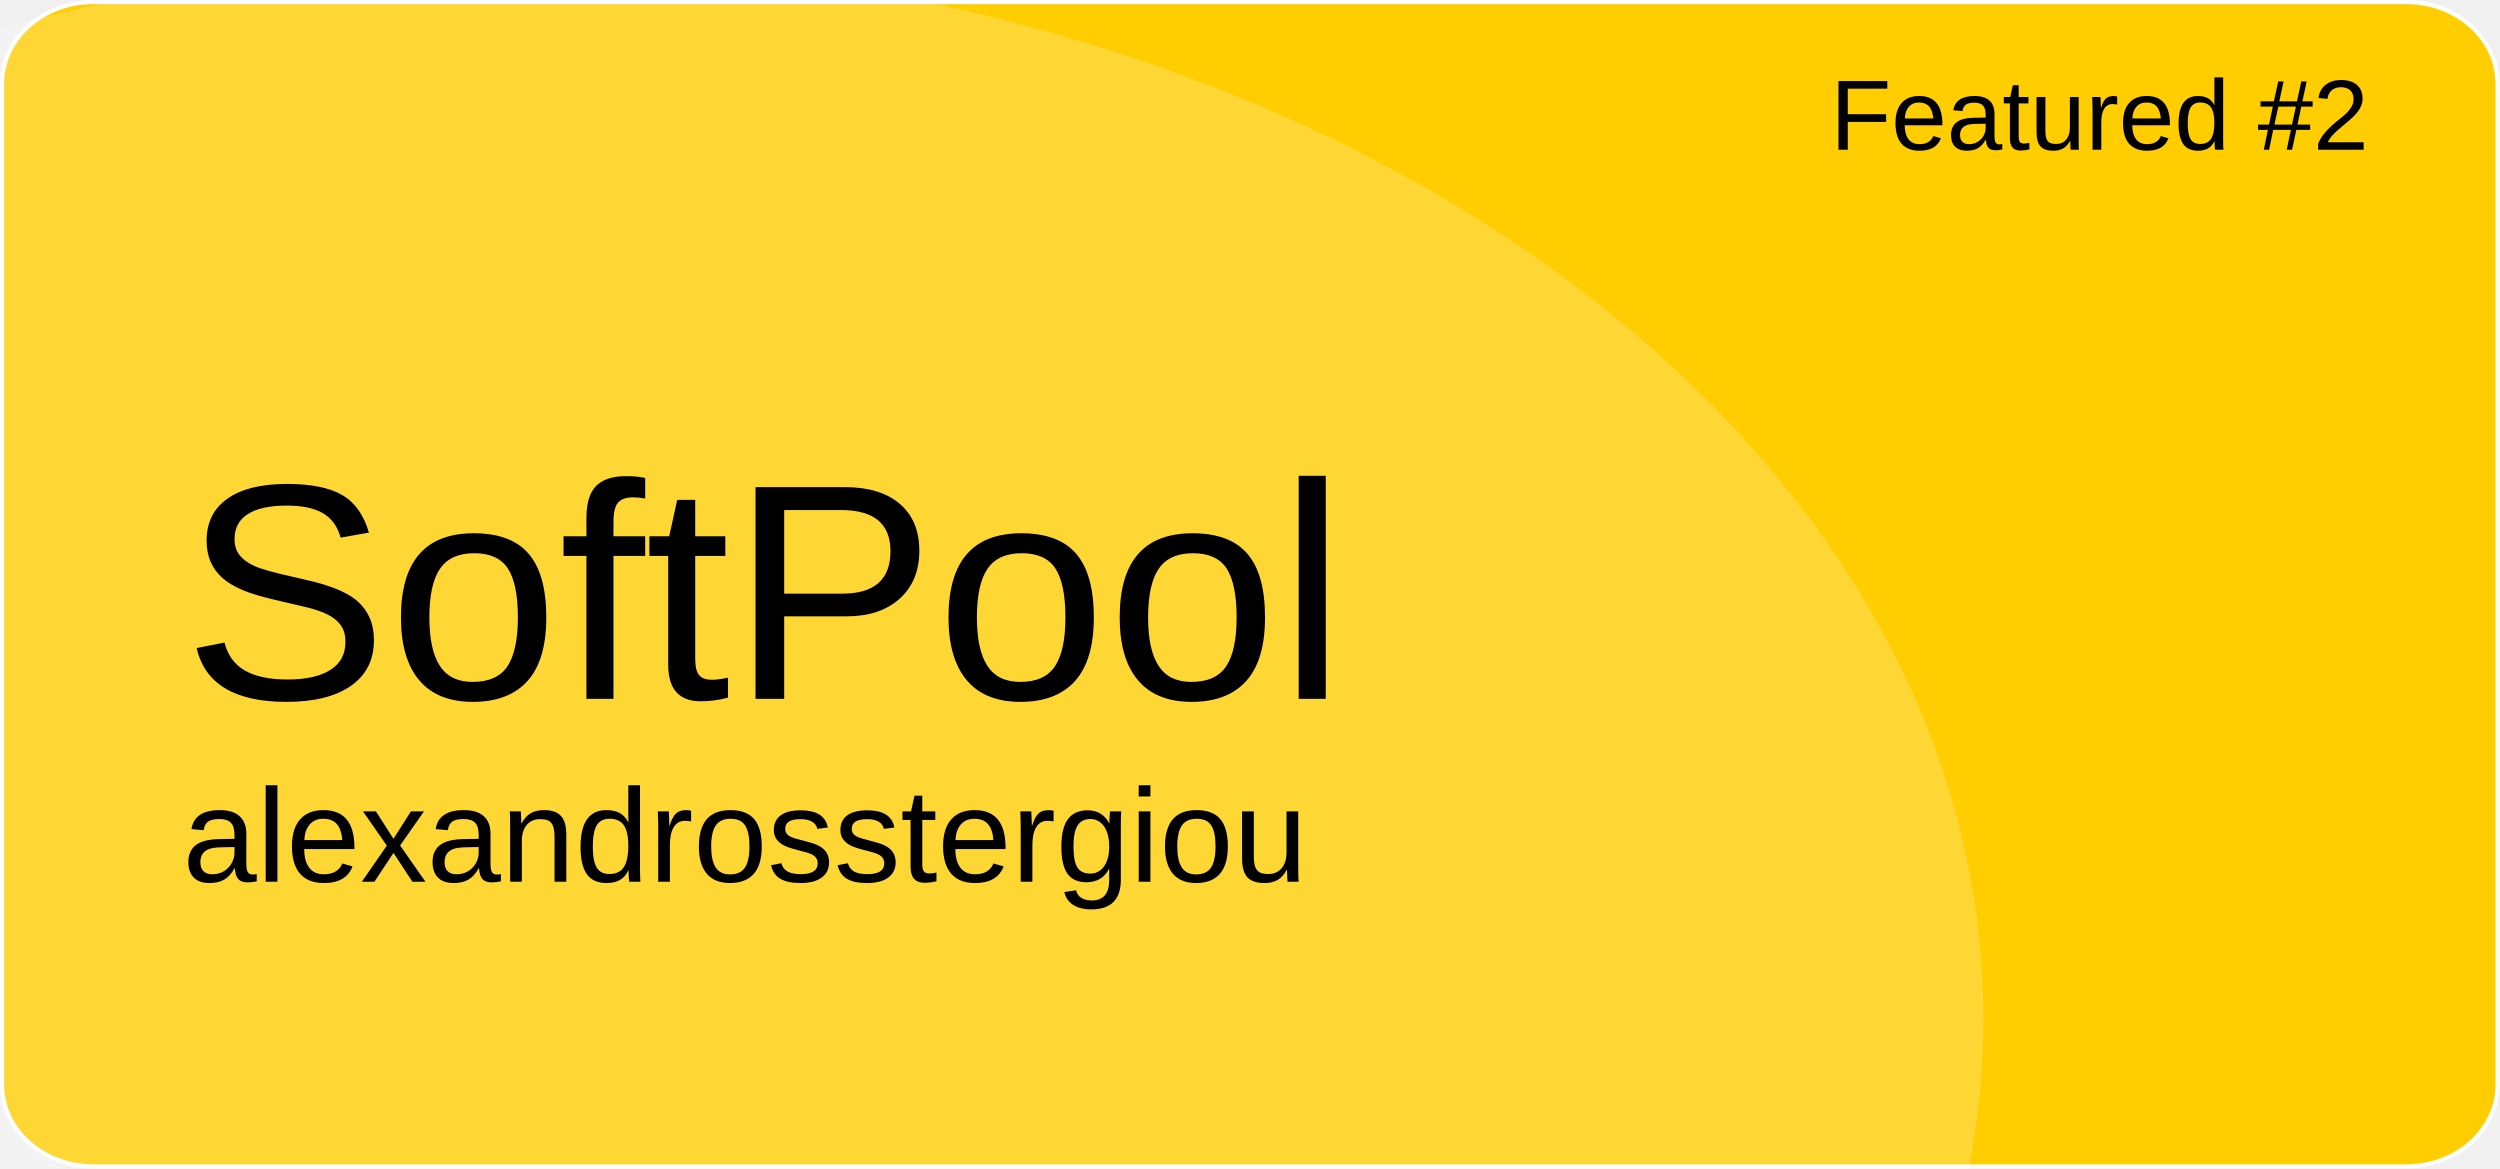
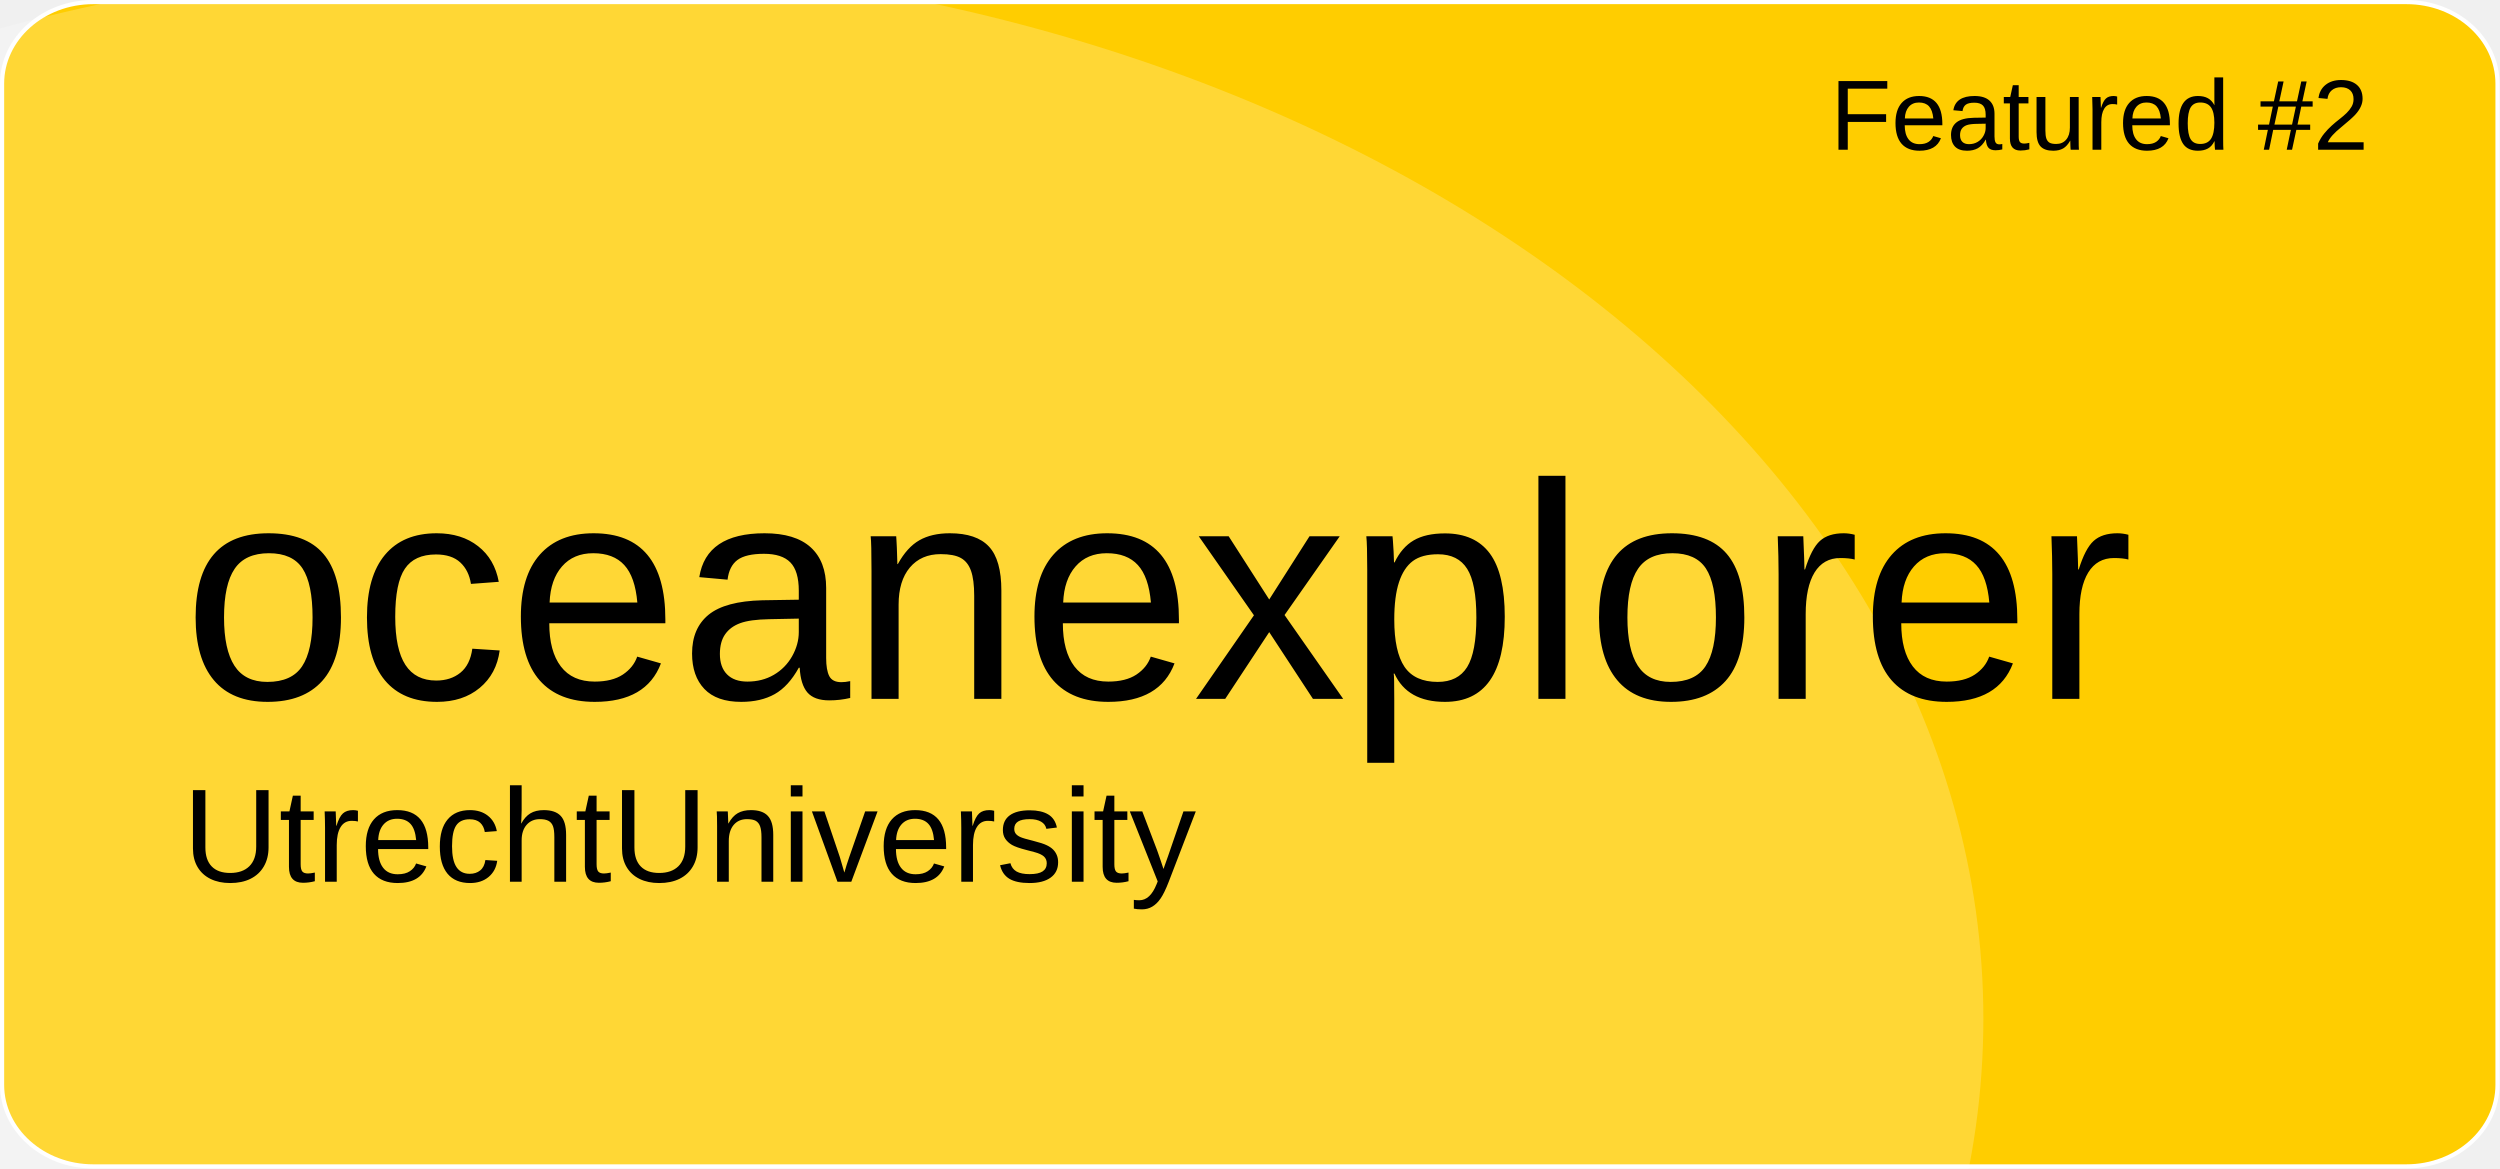
<svg xmlns="http://www.w3.org/2000/svg" version="1.1" id="a" x="0px" y="0px" viewBox="0 0 601 281" style="enable-background:new 0 0 601 281;" xml:space="preserve">
  <style type="text/css">
	.st0{fill:#FFCD00;stroke:#FFFFFF;stroke-miterlimit:10;}
	.st1{opacity:0.21;fill:#FFFFFF;enable-background:new    ;}
	.st2{font-family:'Arial';}
	.st3{font-size:24px;}
	.st4{font-size:74px;}
	.st5{font-size:32px;}
</style>
  <path id="b" class="st0" d="M22.4,0.5h556.1c12.1,0,21.9,8.8,21.9,19.6v240.7c0,10.8-9.8,19.6-21.9,19.6H22.4  c-12.1,0-21.9-8.8-21.9-19.6V20.1C0.5,9.3,10.3,0.5,22.4,0.5z" />
  <ellipse class="st1" cx="124.5" cy="244.9" rx="352.3" ry="254.4" />
  <text transform="matrix(1 0 0 1 440 36)" class="st2 st3">Featured #2</text>
-   <text transform="matrix(1 0 0 1 43.92 168.01)" class="st2 st4">SoftPool</text>
-   <text transform="matrix(1 0 0 1 43.92 211.97)" class="st2 st5">alexandrosstergiou</text>
+   <text transform="matrix(1 0 0 1 43.92 168.01)" class="st2 st4">oceanexplorer</text>
+   <text transform="matrix(1 0 0 1 43.92 211.97)" class="st2 st5">UtrechtUniversity</text>
</svg>
